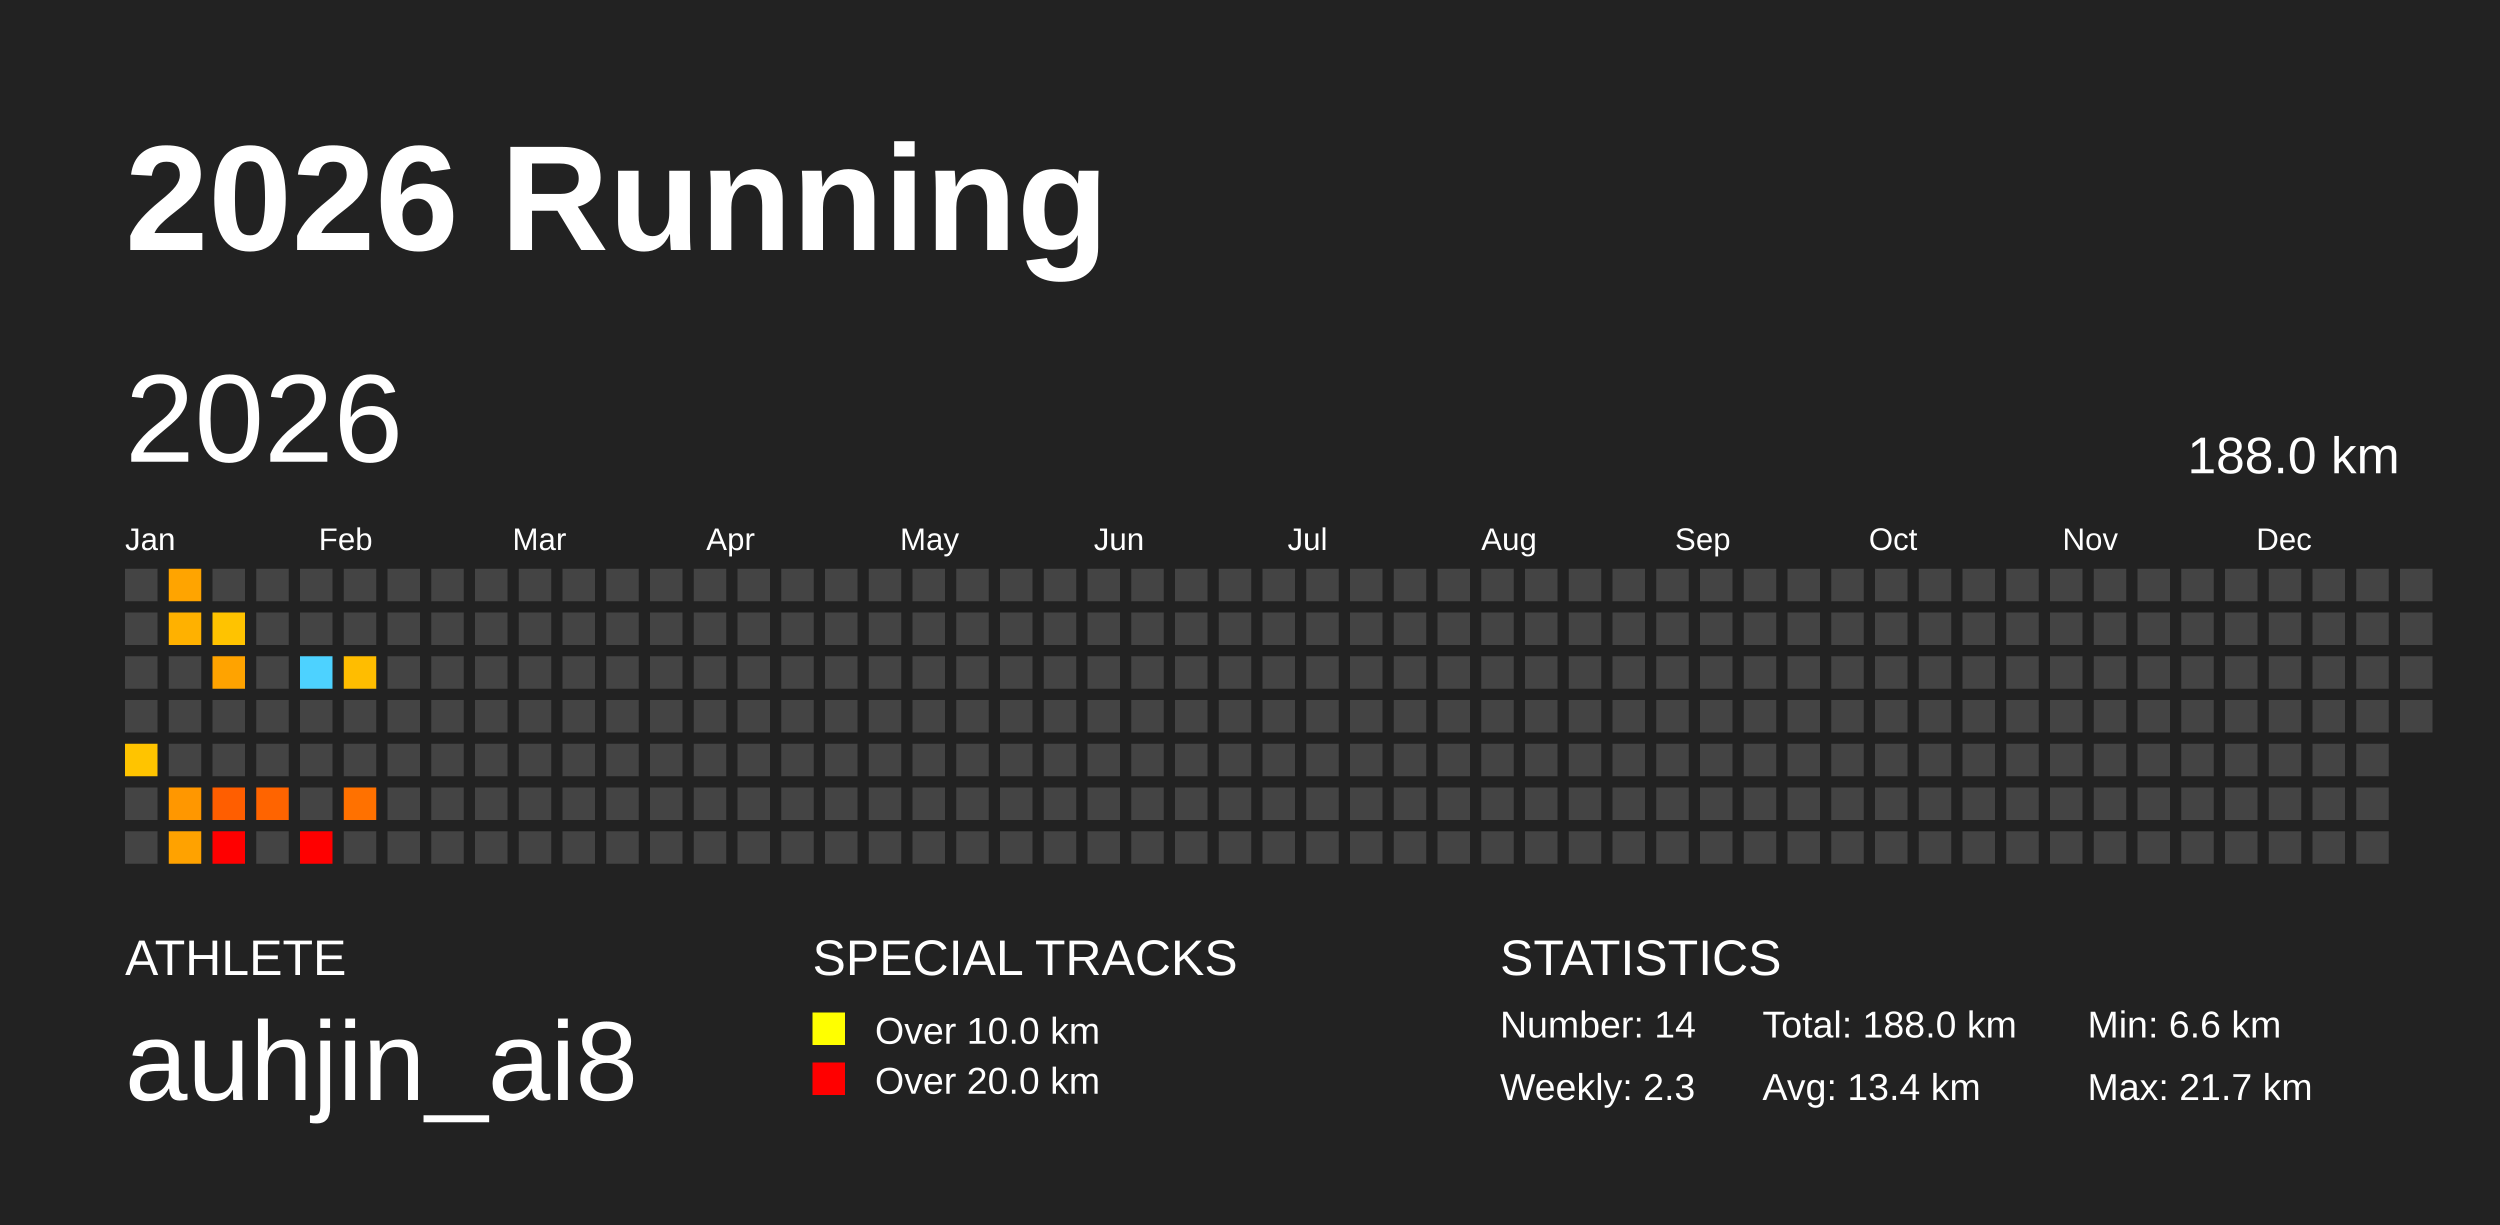
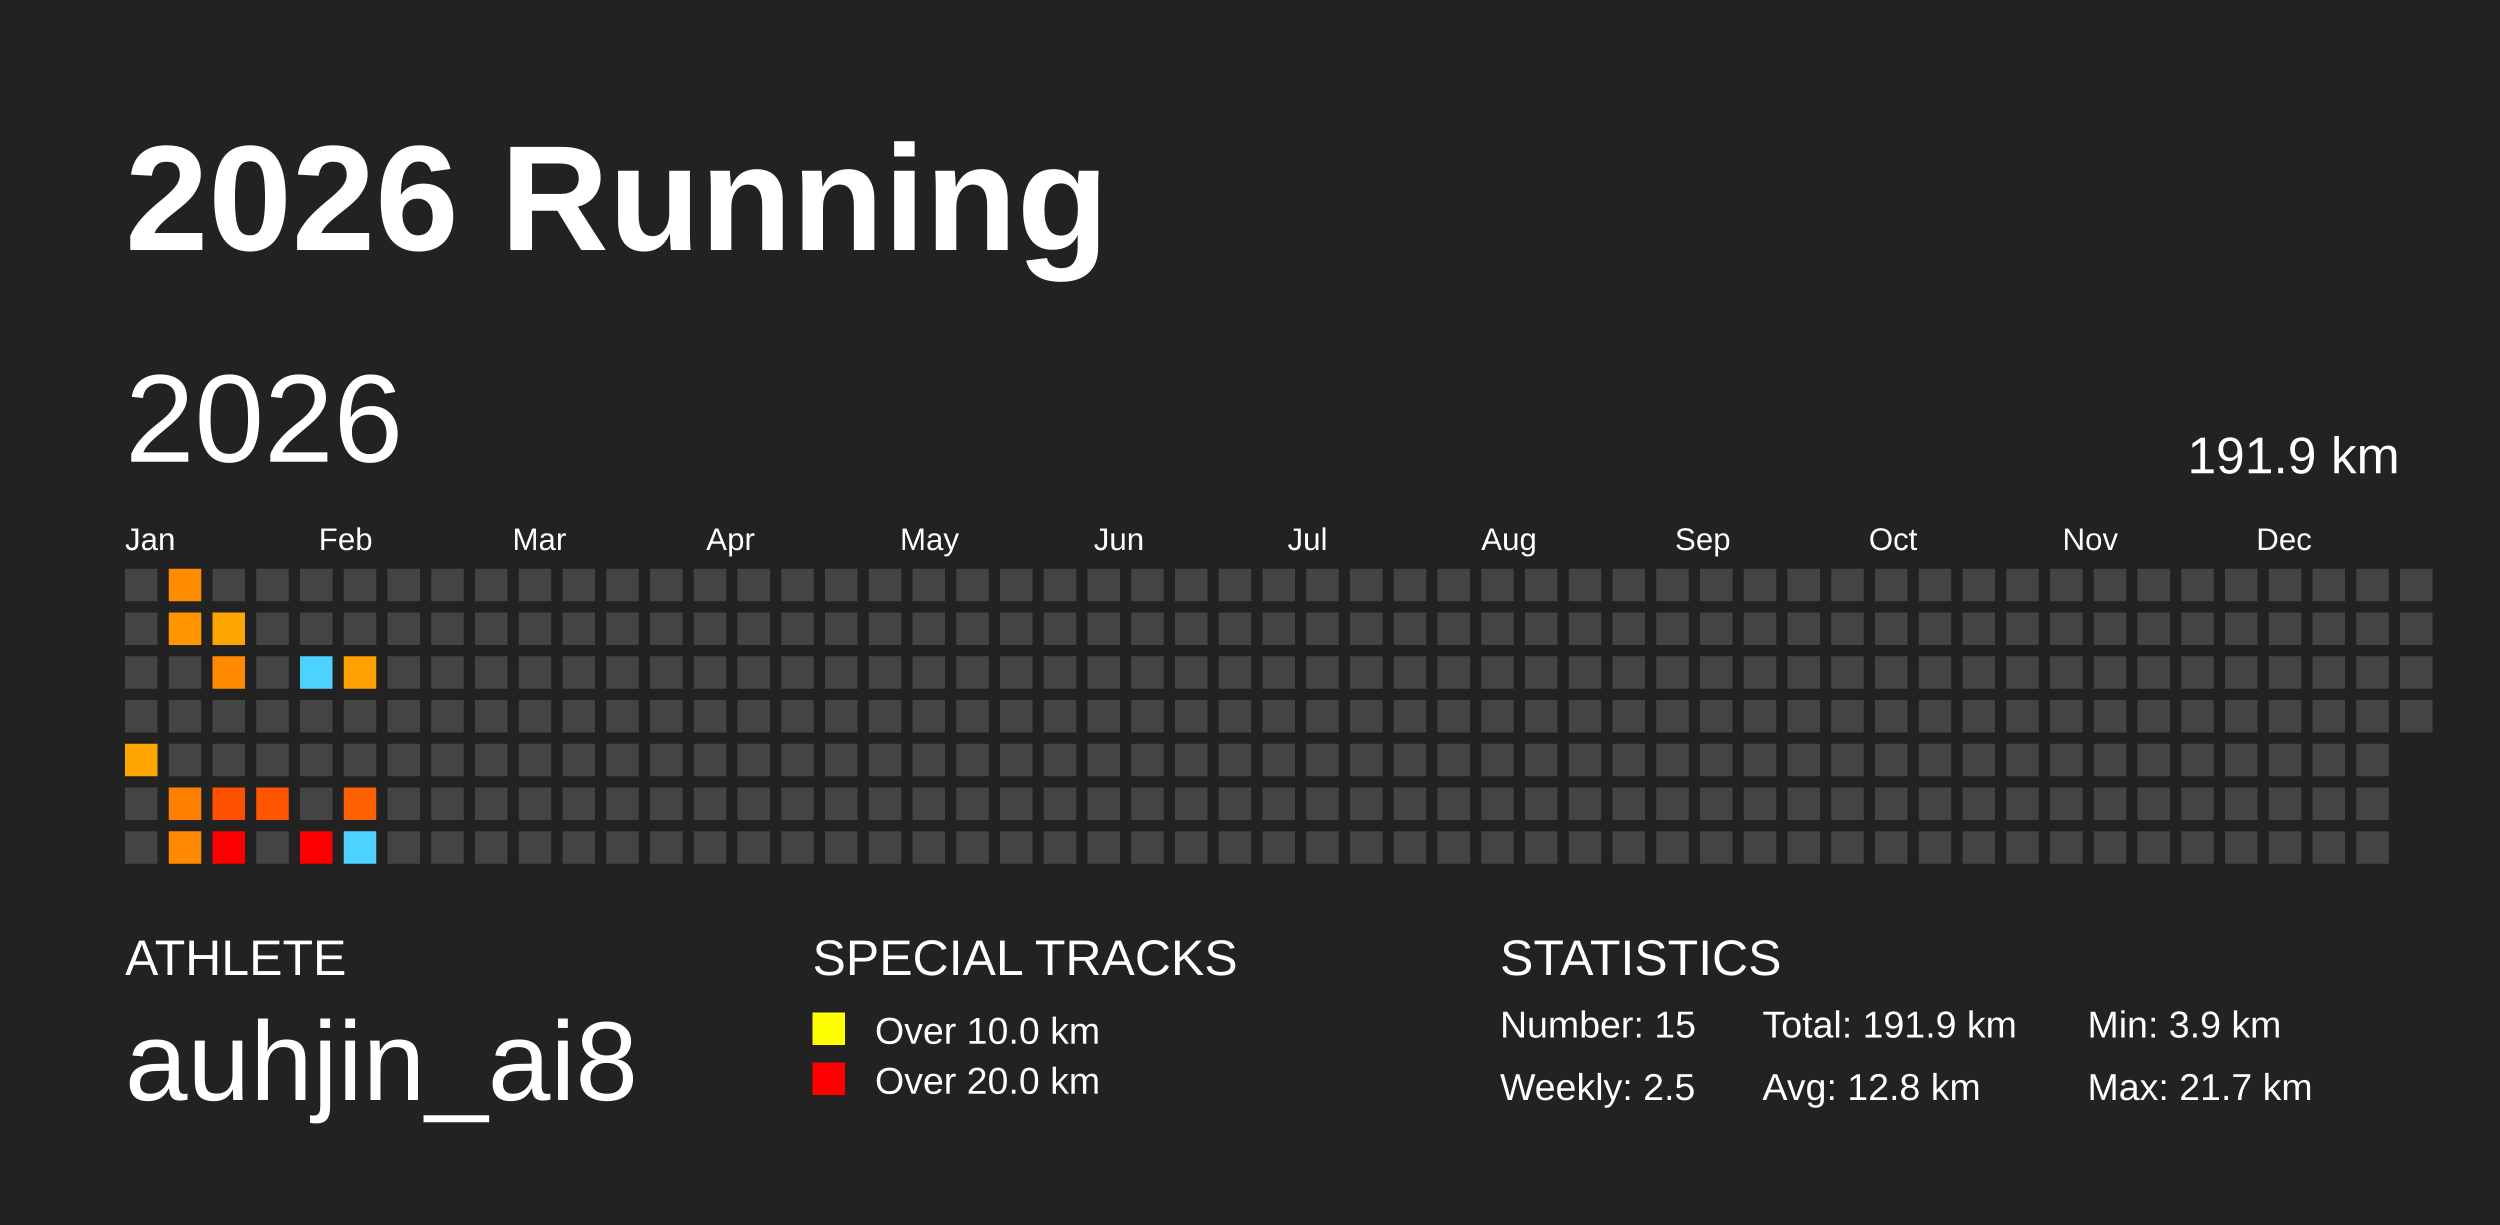
<svg xmlns="http://www.w3.org/2000/svg" baseProfile="full" height="98mm" version="1.1" viewBox="0,0,200,98" width="200mm">
  <defs />
  <rect fill="#222222" height="98" width="200" x="0" y="0" />
  <text fill="#FFFFFF" style="font-size:12px; font-family:Arial; font-weight:bold;" x="10" y="20">2026 Running</text>
  <text fill="#FFFFFF" style="font-size:4px; font-family:Arial" x="10" y="78">ATHLETE</text>
  <text fill="#FFFFFF" style="font-size:9px; font-family:Arial" x="10" y="88">auhjin_ai8</text>
  <text fill="#FFFFFF" style="font-size:4px; font-family:Arial" x="65" y="78">SPECIAL TRACKS</text>
  <rect fill="yellow" height="2.6" width="2.6" x="65" y="81" />
  <text fill="#FFFFFF" style="font-size:3px; font-family:Arial" x="70" y="83.5">Over 10.0 km</text>
  <rect fill="red" height="2.6" width="2.6" x="65" y="85" />
  <text fill="#FFFFFF" style="font-size:3px; font-family:Arial" x="70" y="87.5">Over 20.0 km</text>
  <text fill="#FFFFFF" style="font-size:4px; font-family:Arial" x="120" y="78">STATISTICS</text>
-   <text fill="#FFFFFF" style="font-size:3px; font-family:Arial" x="120" y="83">Number: 14</text>
-   <text fill="#FFFFFF" style="font-size:3px; font-family:Arial" x="120" y="88">Weekly: 2.3</text>
-   <text fill="#FFFFFF" style="font-size:3px; font-family:Arial" x="141" y="83">Total: 188.0 km</text>
-   <text fill="#FFFFFF" style="font-size:3px; font-family:Arial" x="141" y="88">Avg: 13.4 km</text>
-   <text fill="#FFFFFF" style="font-size:3px; font-family:Arial" x="167" y="83">Min: 6.6 km</text>
+   <text fill="#FFFFFF" style="font-size:3px; font-family:Arial" x="120" y="83">Number: 15</text>
+   <text fill="#FFFFFF" style="font-size:3px; font-family:Arial" x="120" y="88">Weekly: 2.5</text>
+   <text fill="#FFFFFF" style="font-size:3px; font-family:Arial" x="141" y="83">Total: 191.9 km</text>
+   <text fill="#FFFFFF" style="font-size:3px; font-family:Arial" x="141" y="88">Avg: 12.8 km</text>
+   <text fill="#FFFFFF" style="font-size:3px; font-family:Arial" x="167" y="83">Min: 3.9 km</text>
  <text fill="#FFFFFF" style="font-size:3px; font-family:Arial" x="167" y="88">Max: 21.7 km</text>
  <text dominant-baseline="hanging" fill="#FFFFFF" style="font-size:10.0px; font-family:Arial;" x="10" y="30">2026</text>
-   <text dominant-baseline="hanging" fill="#FFFFFF" style="font-size:4.125px; font-family:Arial;" x="175" y="35">188.0 km</text>
+   <text dominant-baseline="hanging" fill="#FFFFFF" style="font-size:4.125px; font-family:Arial;" x="175" y="35">191.9 km</text>
  <text fill="#FFFFFF" style="font-size:2.5px; font-family:Arial" x="10.0" y="44">Jan</text>
  <text fill="#FFFFFF" style="font-size:2.5px; font-family:Arial" x="25.5" y="44">Feb</text>
  <text fill="#FFFFFF" style="font-size:2.5px; font-family:Arial" x="41.0" y="44">Mar</text>
  <text fill="#FFFFFF" style="font-size:2.5px; font-family:Arial" x="56.5" y="44">Apr</text>
  <text fill="#FFFFFF" style="font-size:2.5px; font-family:Arial" x="72.0" y="44">May</text>
  <text fill="#FFFFFF" style="font-size:2.5px; font-family:Arial" x="87.5" y="44">Jun</text>
  <text fill="#FFFFFF" style="font-size:2.5px; font-family:Arial" x="103.0" y="44">Jul</text>
  <text fill="#FFFFFF" style="font-size:2.5px; font-family:Arial" x="118.5" y="44">Aug</text>
  <text fill="#FFFFFF" style="font-size:2.5px; font-family:Arial" x="134.0" y="44">Sep</text>
  <text fill="#FFFFFF" style="font-size:2.5px; font-family:Arial" x="149.5" y="44">Oct</text>
  <text fill="#FFFFFF" style="font-size:2.5px; font-family:Arial" x="165.0" y="44">Nov</text>
  <text fill="#FFFFFF" style="font-size:2.5px; font-family:Arial" x="180.5" y="44">Dec</text>
  <rect fill="#444444" height="2.6" width="2.6" x="10.0" y="45.5" />
  <rect fill="#444444" height="2.6" width="2.6" x="10.0" y="49.0" />
  <rect fill="#444444" height="2.6" width="2.6" x="10.0" y="52.5" />
  <rect fill="#444444" height="2.6" width="2.6" x="10.0" y="56.0" />
-   <rect fill="#ffc400" height="2.6" width="2.6" x="10.0" y="59.5" />
+   <rect fill="#ffa600" height="2.6" width="2.6" x="10.0" y="59.5" />
  <rect fill="#444444" height="2.6" width="2.6" x="10.0" y="63.0" />
  <rect fill="#444444" height="2.6" width="2.6" x="10.0" y="66.5" />
-   <rect fill="#ffa400" height="2.6" width="2.6" x="13.5" y="45.5" />
-   <rect fill="#ffb100" height="2.6" width="2.6" x="13.5" y="49.0" />
+   <rect fill="#ff8b00" height="2.6" width="2.6" x="13.5" y="45.5" />
+   <rect fill="#ff9600" height="2.6" width="2.6" x="13.5" y="49.0" />
  <rect fill="#444444" height="2.6" width="2.6" x="13.5" y="52.5" />
  <rect fill="#444444" height="2.6" width="2.6" x="13.5" y="56.0" />
  <rect fill="#444444" height="2.6" width="2.6" x="13.5" y="59.5" />
-   <rect fill="#ff9700" height="2.6" width="2.6" x="13.5" y="63.0" />
-   <rect fill="#ffa200" height="2.6" width="2.6" x="13.5" y="66.5" />
+   <rect fill="#ff8000" height="2.6" width="2.6" x="13.5" y="63.0" />
+   <rect fill="#ff8900" height="2.6" width="2.6" x="13.5" y="66.5" />
  <rect fill="#444444" height="2.6" width="2.6" x="17.0" y="45.5" />
-   <rect fill="#ffc300" height="2.6" width="2.6" x="17.0" y="49.0" />
-   <rect fill="#ffa300" height="2.6" width="2.6" x="17.0" y="52.5" />
+   <rect fill="#ffa500" height="2.6" width="2.6" x="17.0" y="49.0" />
+   <rect fill="#ff8a00" height="2.6" width="2.6" x="17.0" y="52.5" />
  <rect fill="#444444" height="2.6" width="2.6" x="17.0" y="56.0" />
  <rect fill="#444444" height="2.6" width="2.6" x="17.0" y="59.5" />
-   <rect fill="#ff5e00" height="2.6" width="2.6" x="17.0" y="63.0" />
+   <rect fill="#ff5000" height="2.6" width="2.6" x="17.0" y="63.0" />
  <rect fill="red" height="2.6" width="2.6" x="17.0" y="66.5" />
  <rect fill="#444444" height="2.6" width="2.6" x="20.5" y="45.5" />
  <rect fill="#444444" height="2.6" width="2.6" x="20.5" y="49.0" />
  <rect fill="#444444" height="2.6" width="2.6" x="20.5" y="52.5" />
  <rect fill="#444444" height="2.6" width="2.6" x="20.5" y="56.0" />
  <rect fill="#444444" height="2.6" width="2.6" x="20.5" y="59.5" />
-   <rect fill="#ff6400" height="2.6" width="2.6" x="20.5" y="63.0" />
+   <rect fill="#ff5500" height="2.6" width="2.6" x="20.5" y="63.0" />
  <rect fill="#444444" height="2.6" width="2.6" x="20.5" y="66.5" />
  <rect fill="#444444" height="2.6" width="2.6" x="24.0" y="45.5" />
  <rect fill="#444444" height="2.6" width="2.6" x="24.0" y="49.0" />
  <rect fill="#4dd2ff" height="2.6" width="2.6" x="24.0" y="52.5" />
  <rect fill="#444444" height="2.6" width="2.6" x="24.0" y="56.0" />
  <rect fill="#444444" height="2.6" width="2.6" x="24.0" y="59.5" />
  <rect fill="#444444" height="2.6" width="2.6" x="24.0" y="63.0" />
  <rect fill="red" height="2.6" width="2.6" x="24.0" y="66.5" />
  <rect fill="#444444" height="2.6" width="2.6" x="27.5" y="45.5" />
  <rect fill="#444444" height="2.6" width="2.6" x="27.5" y="49.0" />
-   <rect fill="#ffbd00" height="2.6" width="2.6" x="27.5" y="52.5" />
+   <rect fill="#ffa000" height="2.6" width="2.6" x="27.5" y="52.5" />
  <rect fill="#444444" height="2.6" width="2.6" x="27.5" y="56.0" />
  <rect fill="#444444" height="2.6" width="2.6" x="27.5" y="59.5" />
-   <rect fill="#ff7100" height="2.6" width="2.6" x="27.5" y="63.0" />
-   <rect fill="#444444" height="2.6" width="2.6" x="27.5" y="66.5" />
+   <rect fill="#ff6000" height="2.6" width="2.6" x="27.5" y="63.0" />
+   <rect fill="#4dd2ff" height="2.6" width="2.6" x="27.5" y="66.5" />
  <rect fill="#444444" height="2.6" width="2.6" x="31.0" y="45.5" />
  <rect fill="#444444" height="2.6" width="2.6" x="31.0" y="49.0" />
  <rect fill="#444444" height="2.6" width="2.6" x="31.0" y="52.5" />
  <rect fill="#444444" height="2.6" width="2.6" x="31.0" y="56.0" />
  <rect fill="#444444" height="2.6" width="2.6" x="31.0" y="59.5" />
  <rect fill="#444444" height="2.6" width="2.6" x="31.0" y="63.0" />
  <rect fill="#444444" height="2.6" width="2.6" x="31.0" y="66.5" />
  <rect fill="#444444" height="2.6" width="2.6" x="34.5" y="45.5" />
  <rect fill="#444444" height="2.6" width="2.6" x="34.5" y="49.0" />
  <rect fill="#444444" height="2.6" width="2.6" x="34.5" y="52.5" />
  <rect fill="#444444" height="2.6" width="2.6" x="34.5" y="56.0" />
  <rect fill="#444444" height="2.6" width="2.6" x="34.5" y="59.5" />
  <rect fill="#444444" height="2.6" width="2.6" x="34.5" y="63.0" />
  <rect fill="#444444" height="2.6" width="2.6" x="34.5" y="66.5" />
  <rect fill="#444444" height="2.6" width="2.6" x="38.0" y="45.5" />
  <rect fill="#444444" height="2.6" width="2.6" x="38.0" y="49.0" />
  <rect fill="#444444" height="2.6" width="2.6" x="38.0" y="52.5" />
  <rect fill="#444444" height="2.6" width="2.6" x="38.0" y="56.0" />
  <rect fill="#444444" height="2.6" width="2.6" x="38.0" y="59.5" />
  <rect fill="#444444" height="2.6" width="2.6" x="38.0" y="63.0" />
  <rect fill="#444444" height="2.6" width="2.6" x="38.0" y="66.5" />
  <rect fill="#444444" height="2.6" width="2.6" x="41.5" y="45.5" />
  <rect fill="#444444" height="2.6" width="2.6" x="41.5" y="49.0" />
  <rect fill="#444444" height="2.6" width="2.6" x="41.5" y="52.5" />
  <rect fill="#444444" height="2.6" width="2.6" x="41.5" y="56.0" />
  <rect fill="#444444" height="2.6" width="2.6" x="41.5" y="59.5" />
  <rect fill="#444444" height="2.6" width="2.6" x="41.5" y="63.0" />
  <rect fill="#444444" height="2.6" width="2.6" x="41.5" y="66.5" />
  <rect fill="#444444" height="2.6" width="2.6" x="45.0" y="45.5" />
  <rect fill="#444444" height="2.6" width="2.6" x="45.0" y="49.0" />
  <rect fill="#444444" height="2.6" width="2.6" x="45.0" y="52.5" />
  <rect fill="#444444" height="2.6" width="2.6" x="45.0" y="56.0" />
  <rect fill="#444444" height="2.6" width="2.6" x="45.0" y="59.5" />
  <rect fill="#444444" height="2.6" width="2.6" x="45.0" y="63.0" />
  <rect fill="#444444" height="2.6" width="2.6" x="45.0" y="66.5" />
  <rect fill="#444444" height="2.6" width="2.6" x="48.5" y="45.5" />
  <rect fill="#444444" height="2.6" width="2.6" x="48.5" y="49.0" />
  <rect fill="#444444" height="2.6" width="2.6" x="48.5" y="52.5" />
  <rect fill="#444444" height="2.6" width="2.6" x="48.5" y="56.0" />
  <rect fill="#444444" height="2.6" width="2.6" x="48.5" y="59.5" />
  <rect fill="#444444" height="2.6" width="2.6" x="48.5" y="63.0" />
  <rect fill="#444444" height="2.6" width="2.6" x="48.5" y="66.5" />
  <rect fill="#444444" height="2.6" width="2.6" x="52.0" y="45.5" />
  <rect fill="#444444" height="2.6" width="2.6" x="52.0" y="49.0" />
  <rect fill="#444444" height="2.6" width="2.6" x="52.0" y="52.5" />
  <rect fill="#444444" height="2.6" width="2.6" x="52.0" y="56.0" />
  <rect fill="#444444" height="2.6" width="2.6" x="52.0" y="59.5" />
  <rect fill="#444444" height="2.6" width="2.6" x="52.0" y="63.0" />
  <rect fill="#444444" height="2.6" width="2.6" x="52.0" y="66.5" />
  <rect fill="#444444" height="2.6" width="2.6" x="55.5" y="45.5" />
  <rect fill="#444444" height="2.6" width="2.6" x="55.5" y="49.0" />
  <rect fill="#444444" height="2.6" width="2.6" x="55.5" y="52.5" />
  <rect fill="#444444" height="2.6" width="2.6" x="55.5" y="56.0" />
  <rect fill="#444444" height="2.6" width="2.6" x="55.5" y="59.5" />
  <rect fill="#444444" height="2.6" width="2.6" x="55.5" y="63.0" />
  <rect fill="#444444" height="2.6" width="2.6" x="55.5" y="66.5" />
  <rect fill="#444444" height="2.6" width="2.6" x="59.0" y="45.5" />
  <rect fill="#444444" height="2.6" width="2.6" x="59.0" y="49.0" />
  <rect fill="#444444" height="2.6" width="2.6" x="59.0" y="52.5" />
  <rect fill="#444444" height="2.6" width="2.6" x="59.0" y="56.0" />
  <rect fill="#444444" height="2.6" width="2.6" x="59.0" y="59.5" />
  <rect fill="#444444" height="2.6" width="2.6" x="59.0" y="63.0" />
  <rect fill="#444444" height="2.6" width="2.6" x="59.0" y="66.5" />
  <rect fill="#444444" height="2.6" width="2.6" x="62.5" y="45.5" />
  <rect fill="#444444" height="2.6" width="2.6" x="62.5" y="49.0" />
  <rect fill="#444444" height="2.6" width="2.6" x="62.5" y="52.5" />
  <rect fill="#444444" height="2.6" width="2.6" x="62.5" y="56.0" />
  <rect fill="#444444" height="2.6" width="2.6" x="62.5" y="59.5" />
  <rect fill="#444444" height="2.6" width="2.6" x="62.5" y="63.0" />
  <rect fill="#444444" height="2.6" width="2.6" x="62.5" y="66.5" />
  <rect fill="#444444" height="2.6" width="2.6" x="66.0" y="45.5" />
  <rect fill="#444444" height="2.6" width="2.6" x="66.0" y="49.0" />
  <rect fill="#444444" height="2.6" width="2.6" x="66.0" y="52.5" />
  <rect fill="#444444" height="2.6" width="2.6" x="66.0" y="56.0" />
  <rect fill="#444444" height="2.6" width="2.6" x="66.0" y="59.5" />
  <rect fill="#444444" height="2.6" width="2.6" x="66.0" y="63.0" />
  <rect fill="#444444" height="2.6" width="2.6" x="66.0" y="66.5" />
  <rect fill="#444444" height="2.6" width="2.6" x="69.5" y="45.5" />
  <rect fill="#444444" height="2.6" width="2.6" x="69.5" y="49.0" />
  <rect fill="#444444" height="2.6" width="2.6" x="69.5" y="52.5" />
  <rect fill="#444444" height="2.6" width="2.6" x="69.5" y="56.0" />
  <rect fill="#444444" height="2.6" width="2.6" x="69.5" y="59.5" />
  <rect fill="#444444" height="2.6" width="2.6" x="69.5" y="63.0" />
  <rect fill="#444444" height="2.6" width="2.6" x="69.5" y="66.5" />
  <rect fill="#444444" height="2.6" width="2.6" x="73.0" y="45.5" />
  <rect fill="#444444" height="2.6" width="2.6" x="73.0" y="49.0" />
  <rect fill="#444444" height="2.6" width="2.6" x="73.0" y="52.5" />
  <rect fill="#444444" height="2.6" width="2.6" x="73.0" y="56.0" />
  <rect fill="#444444" height="2.6" width="2.6" x="73.0" y="59.5" />
  <rect fill="#444444" height="2.6" width="2.6" x="73.0" y="63.0" />
  <rect fill="#444444" height="2.6" width="2.6" x="73.0" y="66.5" />
  <rect fill="#444444" height="2.6" width="2.6" x="76.5" y="45.5" />
  <rect fill="#444444" height="2.6" width="2.6" x="76.5" y="49.0" />
  <rect fill="#444444" height="2.6" width="2.6" x="76.5" y="52.5" />
  <rect fill="#444444" height="2.6" width="2.6" x="76.5" y="56.0" />
  <rect fill="#444444" height="2.6" width="2.6" x="76.5" y="59.5" />
  <rect fill="#444444" height="2.6" width="2.6" x="76.5" y="63.0" />
  <rect fill="#444444" height="2.6" width="2.6" x="76.5" y="66.5" />
  <rect fill="#444444" height="2.6" width="2.6" x="80.0" y="45.5" />
  <rect fill="#444444" height="2.6" width="2.6" x="80.0" y="49.0" />
  <rect fill="#444444" height="2.6" width="2.6" x="80.0" y="52.5" />
  <rect fill="#444444" height="2.6" width="2.6" x="80.0" y="56.0" />
  <rect fill="#444444" height="2.6" width="2.6" x="80.0" y="59.5" />
  <rect fill="#444444" height="2.6" width="2.6" x="80.0" y="63.0" />
  <rect fill="#444444" height="2.6" width="2.6" x="80.0" y="66.5" />
  <rect fill="#444444" height="2.6" width="2.6" x="83.5" y="45.5" />
  <rect fill="#444444" height="2.6" width="2.6" x="83.5" y="49.0" />
  <rect fill="#444444" height="2.6" width="2.6" x="83.5" y="52.5" />
  <rect fill="#444444" height="2.6" width="2.6" x="83.5" y="56.0" />
  <rect fill="#444444" height="2.6" width="2.6" x="83.5" y="59.5" />
  <rect fill="#444444" height="2.6" width="2.6" x="83.5" y="63.0" />
  <rect fill="#444444" height="2.6" width="2.6" x="83.5" y="66.5" />
  <rect fill="#444444" height="2.6" width="2.6" x="87.0" y="45.5" />
  <rect fill="#444444" height="2.6" width="2.6" x="87.0" y="49.0" />
  <rect fill="#444444" height="2.6" width="2.6" x="87.0" y="52.5" />
  <rect fill="#444444" height="2.6" width="2.6" x="87.0" y="56.0" />
  <rect fill="#444444" height="2.6" width="2.6" x="87.0" y="59.5" />
  <rect fill="#444444" height="2.6" width="2.6" x="87.0" y="63.0" />
  <rect fill="#444444" height="2.6" width="2.6" x="87.0" y="66.5" />
  <rect fill="#444444" height="2.6" width="2.6" x="90.5" y="45.5" />
  <rect fill="#444444" height="2.6" width="2.6" x="90.5" y="49.0" />
  <rect fill="#444444" height="2.6" width="2.6" x="90.5" y="52.5" />
  <rect fill="#444444" height="2.6" width="2.6" x="90.5" y="56.0" />
  <rect fill="#444444" height="2.6" width="2.6" x="90.5" y="59.5" />
  <rect fill="#444444" height="2.6" width="2.6" x="90.5" y="63.0" />
  <rect fill="#444444" height="2.6" width="2.6" x="90.5" y="66.5" />
  <rect fill="#444444" height="2.6" width="2.6" x="94.0" y="45.5" />
  <rect fill="#444444" height="2.6" width="2.6" x="94.0" y="49.0" />
  <rect fill="#444444" height="2.6" width="2.6" x="94.0" y="52.5" />
  <rect fill="#444444" height="2.6" width="2.6" x="94.0" y="56.0" />
  <rect fill="#444444" height="2.6" width="2.6" x="94.0" y="59.5" />
  <rect fill="#444444" height="2.6" width="2.6" x="94.0" y="63.0" />
  <rect fill="#444444" height="2.6" width="2.6" x="94.0" y="66.5" />
  <rect fill="#444444" height="2.6" width="2.6" x="97.5" y="45.5" />
  <rect fill="#444444" height="2.6" width="2.6" x="97.5" y="49.0" />
  <rect fill="#444444" height="2.6" width="2.6" x="97.5" y="52.5" />
  <rect fill="#444444" height="2.6" width="2.6" x="97.5" y="56.0" />
  <rect fill="#444444" height="2.6" width="2.6" x="97.5" y="59.5" />
  <rect fill="#444444" height="2.6" width="2.6" x="97.5" y="63.0" />
  <rect fill="#444444" height="2.6" width="2.6" x="97.5" y="66.5" />
  <rect fill="#444444" height="2.6" width="2.6" x="101.0" y="45.5" />
  <rect fill="#444444" height="2.6" width="2.6" x="101.0" y="49.0" />
  <rect fill="#444444" height="2.6" width="2.6" x="101.0" y="52.5" />
  <rect fill="#444444" height="2.6" width="2.6" x="101.0" y="56.0" />
  <rect fill="#444444" height="2.6" width="2.6" x="101.0" y="59.5" />
  <rect fill="#444444" height="2.6" width="2.6" x="101.0" y="63.0" />
  <rect fill="#444444" height="2.6" width="2.6" x="101.0" y="66.5" />
  <rect fill="#444444" height="2.6" width="2.6" x="104.5" y="45.5" />
  <rect fill="#444444" height="2.6" width="2.6" x="104.5" y="49.0" />
  <rect fill="#444444" height="2.6" width="2.6" x="104.5" y="52.5" />
  <rect fill="#444444" height="2.6" width="2.6" x="104.5" y="56.0" />
  <rect fill="#444444" height="2.6" width="2.6" x="104.5" y="59.5" />
  <rect fill="#444444" height="2.6" width="2.6" x="104.5" y="63.0" />
  <rect fill="#444444" height="2.6" width="2.6" x="104.5" y="66.5" />
  <rect fill="#444444" height="2.6" width="2.6" x="108.0" y="45.5" />
  <rect fill="#444444" height="2.6" width="2.6" x="108.0" y="49.0" />
  <rect fill="#444444" height="2.6" width="2.6" x="108.0" y="52.5" />
  <rect fill="#444444" height="2.6" width="2.6" x="108.0" y="56.0" />
  <rect fill="#444444" height="2.6" width="2.6" x="108.0" y="59.5" />
  <rect fill="#444444" height="2.6" width="2.6" x="108.0" y="63.0" />
  <rect fill="#444444" height="2.6" width="2.6" x="108.0" y="66.5" />
  <rect fill="#444444" height="2.6" width="2.6" x="111.5" y="45.5" />
  <rect fill="#444444" height="2.6" width="2.6" x="111.5" y="49.0" />
  <rect fill="#444444" height="2.6" width="2.6" x="111.5" y="52.5" />
  <rect fill="#444444" height="2.6" width="2.6" x="111.5" y="56.0" />
  <rect fill="#444444" height="2.6" width="2.6" x="111.5" y="59.5" />
  <rect fill="#444444" height="2.6" width="2.6" x="111.5" y="63.0" />
  <rect fill="#444444" height="2.6" width="2.6" x="111.5" y="66.5" />
  <rect fill="#444444" height="2.6" width="2.6" x="115.0" y="45.5" />
  <rect fill="#444444" height="2.6" width="2.6" x="115.0" y="49.0" />
  <rect fill="#444444" height="2.6" width="2.6" x="115.0" y="52.5" />
  <rect fill="#444444" height="2.6" width="2.6" x="115.0" y="56.0" />
  <rect fill="#444444" height="2.6" width="2.6" x="115.0" y="59.5" />
  <rect fill="#444444" height="2.6" width="2.6" x="115.0" y="63.0" />
  <rect fill="#444444" height="2.6" width="2.6" x="115.0" y="66.5" />
  <rect fill="#444444" height="2.6" width="2.6" x="118.5" y="45.5" />
  <rect fill="#444444" height="2.6" width="2.6" x="118.5" y="49.0" />
  <rect fill="#444444" height="2.6" width="2.6" x="118.5" y="52.5" />
  <rect fill="#444444" height="2.6" width="2.6" x="118.5" y="56.0" />
  <rect fill="#444444" height="2.6" width="2.6" x="118.5" y="59.5" />
  <rect fill="#444444" height="2.6" width="2.6" x="118.5" y="63.0" />
  <rect fill="#444444" height="2.6" width="2.6" x="118.5" y="66.5" />
  <rect fill="#444444" height="2.6" width="2.6" x="122.0" y="45.5" />
  <rect fill="#444444" height="2.6" width="2.6" x="122.0" y="49.0" />
  <rect fill="#444444" height="2.6" width="2.6" x="122.0" y="52.5" />
  <rect fill="#444444" height="2.6" width="2.6" x="122.0" y="56.0" />
  <rect fill="#444444" height="2.6" width="2.6" x="122.0" y="59.5" />
  <rect fill="#444444" height="2.6" width="2.6" x="122.0" y="63.0" />
  <rect fill="#444444" height="2.6" width="2.6" x="122.0" y="66.5" />
  <rect fill="#444444" height="2.6" width="2.6" x="125.5" y="45.5" />
  <rect fill="#444444" height="2.6" width="2.6" x="125.5" y="49.0" />
  <rect fill="#444444" height="2.6" width="2.6" x="125.5" y="52.5" />
  <rect fill="#444444" height="2.6" width="2.6" x="125.5" y="56.0" />
  <rect fill="#444444" height="2.6" width="2.6" x="125.5" y="59.5" />
  <rect fill="#444444" height="2.6" width="2.6" x="125.5" y="63.0" />
  <rect fill="#444444" height="2.6" width="2.6" x="125.5" y="66.5" />
  <rect fill="#444444" height="2.6" width="2.6" x="129.0" y="45.5" />
  <rect fill="#444444" height="2.6" width="2.6" x="129.0" y="49.0" />
  <rect fill="#444444" height="2.6" width="2.6" x="129.0" y="52.5" />
  <rect fill="#444444" height="2.6" width="2.6" x="129.0" y="56.0" />
  <rect fill="#444444" height="2.6" width="2.6" x="129.0" y="59.5" />
  <rect fill="#444444" height="2.6" width="2.6" x="129.0" y="63.0" />
  <rect fill="#444444" height="2.6" width="2.6" x="129.0" y="66.5" />
  <rect fill="#444444" height="2.6" width="2.6" x="132.5" y="45.5" />
  <rect fill="#444444" height="2.6" width="2.6" x="132.5" y="49.0" />
  <rect fill="#444444" height="2.6" width="2.6" x="132.5" y="52.5" />
  <rect fill="#444444" height="2.6" width="2.6" x="132.5" y="56.0" />
  <rect fill="#444444" height="2.6" width="2.6" x="132.5" y="59.5" />
  <rect fill="#444444" height="2.6" width="2.6" x="132.5" y="63.0" />
  <rect fill="#444444" height="2.6" width="2.6" x="132.5" y="66.5" />
  <rect fill="#444444" height="2.6" width="2.6" x="136.0" y="45.5" />
  <rect fill="#444444" height="2.6" width="2.6" x="136.0" y="49.0" />
  <rect fill="#444444" height="2.6" width="2.6" x="136.0" y="52.5" />
  <rect fill="#444444" height="2.6" width="2.6" x="136.0" y="56.0" />
  <rect fill="#444444" height="2.6" width="2.6" x="136.0" y="59.5" />
  <rect fill="#444444" height="2.6" width="2.6" x="136.0" y="63.0" />
  <rect fill="#444444" height="2.6" width="2.6" x="136.0" y="66.5" />
  <rect fill="#444444" height="2.6" width="2.6" x="139.5" y="45.5" />
  <rect fill="#444444" height="2.6" width="2.6" x="139.5" y="49.0" />
  <rect fill="#444444" height="2.6" width="2.6" x="139.5" y="52.5" />
  <rect fill="#444444" height="2.6" width="2.6" x="139.5" y="56.0" />
  <rect fill="#444444" height="2.6" width="2.6" x="139.5" y="59.5" />
  <rect fill="#444444" height="2.6" width="2.6" x="139.5" y="63.0" />
  <rect fill="#444444" height="2.6" width="2.6" x="139.5" y="66.5" />
  <rect fill="#444444" height="2.6" width="2.6" x="143.0" y="45.5" />
  <rect fill="#444444" height="2.6" width="2.6" x="143.0" y="49.0" />
  <rect fill="#444444" height="2.6" width="2.6" x="143.0" y="52.5" />
  <rect fill="#444444" height="2.6" width="2.6" x="143.0" y="56.0" />
  <rect fill="#444444" height="2.6" width="2.6" x="143.0" y="59.5" />
  <rect fill="#444444" height="2.6" width="2.6" x="143.0" y="63.0" />
  <rect fill="#444444" height="2.6" width="2.6" x="143.0" y="66.5" />
  <rect fill="#444444" height="2.6" width="2.6" x="146.5" y="45.5" />
  <rect fill="#444444" height="2.6" width="2.6" x="146.5" y="49.0" />
  <rect fill="#444444" height="2.6" width="2.6" x="146.5" y="52.5" />
  <rect fill="#444444" height="2.6" width="2.6" x="146.5" y="56.0" />
  <rect fill="#444444" height="2.6" width="2.6" x="146.5" y="59.5" />
  <rect fill="#444444" height="2.6" width="2.6" x="146.5" y="63.0" />
  <rect fill="#444444" height="2.6" width="2.6" x="146.5" y="66.5" />
  <rect fill="#444444" height="2.6" width="2.6" x="150.0" y="45.5" />
  <rect fill="#444444" height="2.6" width="2.6" x="150.0" y="49.0" />
  <rect fill="#444444" height="2.6" width="2.6" x="150.0" y="52.5" />
  <rect fill="#444444" height="2.6" width="2.6" x="150.0" y="56.0" />
  <rect fill="#444444" height="2.6" width="2.6" x="150.0" y="59.5" />
  <rect fill="#444444" height="2.6" width="2.6" x="150.0" y="63.0" />
  <rect fill="#444444" height="2.6" width="2.6" x="150.0" y="66.5" />
  <rect fill="#444444" height="2.6" width="2.6" x="153.5" y="45.5" />
  <rect fill="#444444" height="2.6" width="2.6" x="153.5" y="49.0" />
  <rect fill="#444444" height="2.6" width="2.6" x="153.5" y="52.5" />
  <rect fill="#444444" height="2.6" width="2.6" x="153.5" y="56.0" />
  <rect fill="#444444" height="2.6" width="2.6" x="153.5" y="59.5" />
  <rect fill="#444444" height="2.6" width="2.6" x="153.5" y="63.0" />
  <rect fill="#444444" height="2.6" width="2.6" x="153.5" y="66.5" />
  <rect fill="#444444" height="2.6" width="2.6" x="157.0" y="45.5" />
  <rect fill="#444444" height="2.6" width="2.6" x="157.0" y="49.0" />
  <rect fill="#444444" height="2.6" width="2.6" x="157.0" y="52.5" />
  <rect fill="#444444" height="2.6" width="2.6" x="157.0" y="56.0" />
  <rect fill="#444444" height="2.6" width="2.6" x="157.0" y="59.5" />
  <rect fill="#444444" height="2.6" width="2.6" x="157.0" y="63.0" />
  <rect fill="#444444" height="2.6" width="2.6" x="157.0" y="66.5" />
  <rect fill="#444444" height="2.6" width="2.6" x="160.5" y="45.5" />
  <rect fill="#444444" height="2.6" width="2.6" x="160.5" y="49.0" />
  <rect fill="#444444" height="2.6" width="2.6" x="160.5" y="52.5" />
  <rect fill="#444444" height="2.6" width="2.6" x="160.5" y="56.0" />
  <rect fill="#444444" height="2.6" width="2.6" x="160.5" y="59.5" />
  <rect fill="#444444" height="2.6" width="2.6" x="160.5" y="63.0" />
  <rect fill="#444444" height="2.6" width="2.6" x="160.5" y="66.5" />
  <rect fill="#444444" height="2.6" width="2.6" x="164.0" y="45.5" />
  <rect fill="#444444" height="2.6" width="2.6" x="164.0" y="49.0" />
  <rect fill="#444444" height="2.6" width="2.6" x="164.0" y="52.5" />
  <rect fill="#444444" height="2.6" width="2.6" x="164.0" y="56.0" />
  <rect fill="#444444" height="2.6" width="2.6" x="164.0" y="59.5" />
  <rect fill="#444444" height="2.6" width="2.6" x="164.0" y="63.0" />
  <rect fill="#444444" height="2.6" width="2.6" x="164.0" y="66.5" />
  <rect fill="#444444" height="2.6" width="2.6" x="167.5" y="45.5" />
  <rect fill="#444444" height="2.6" width="2.6" x="167.5" y="49.0" />
  <rect fill="#444444" height="2.6" width="2.6" x="167.5" y="52.5" />
  <rect fill="#444444" height="2.6" width="2.6" x="167.5" y="56.0" />
  <rect fill="#444444" height="2.6" width="2.6" x="167.5" y="59.5" />
  <rect fill="#444444" height="2.6" width="2.6" x="167.5" y="63.0" />
  <rect fill="#444444" height="2.6" width="2.6" x="167.5" y="66.5" />
  <rect fill="#444444" height="2.6" width="2.6" x="171.0" y="45.5" />
  <rect fill="#444444" height="2.6" width="2.6" x="171.0" y="49.0" />
  <rect fill="#444444" height="2.6" width="2.6" x="171.0" y="52.5" />
  <rect fill="#444444" height="2.6" width="2.6" x="171.0" y="56.0" />
  <rect fill="#444444" height="2.6" width="2.6" x="171.0" y="59.5" />
  <rect fill="#444444" height="2.6" width="2.6" x="171.0" y="63.0" />
  <rect fill="#444444" height="2.6" width="2.6" x="171.0" y="66.5" />
  <rect fill="#444444" height="2.6" width="2.6" x="174.5" y="45.5" />
  <rect fill="#444444" height="2.6" width="2.6" x="174.5" y="49.0" />
  <rect fill="#444444" height="2.6" width="2.6" x="174.5" y="52.5" />
  <rect fill="#444444" height="2.6" width="2.6" x="174.5" y="56.0" />
  <rect fill="#444444" height="2.6" width="2.6" x="174.5" y="59.5" />
  <rect fill="#444444" height="2.6" width="2.6" x="174.5" y="63.0" />
  <rect fill="#444444" height="2.6" width="2.6" x="174.5" y="66.5" />
  <rect fill="#444444" height="2.6" width="2.6" x="178.0" y="45.5" />
  <rect fill="#444444" height="2.6" width="2.6" x="178.0" y="49.0" />
  <rect fill="#444444" height="2.6" width="2.6" x="178.0" y="52.5" />
  <rect fill="#444444" height="2.6" width="2.6" x="178.0" y="56.0" />
  <rect fill="#444444" height="2.6" width="2.6" x="178.0" y="59.5" />
  <rect fill="#444444" height="2.6" width="2.6" x="178.0" y="63.0" />
  <rect fill="#444444" height="2.6" width="2.6" x="178.0" y="66.5" />
  <rect fill="#444444" height="2.6" width="2.6" x="181.5" y="45.5" />
  <rect fill="#444444" height="2.6" width="2.6" x="181.5" y="49.0" />
  <rect fill="#444444" height="2.6" width="2.6" x="181.5" y="52.5" />
  <rect fill="#444444" height="2.6" width="2.6" x="181.5" y="56.0" />
  <rect fill="#444444" height="2.6" width="2.6" x="181.5" y="59.5" />
  <rect fill="#444444" height="2.6" width="2.6" x="181.5" y="63.0" />
  <rect fill="#444444" height="2.6" width="2.6" x="181.5" y="66.5" />
  <rect fill="#444444" height="2.6" width="2.6" x="185.0" y="45.5" />
  <rect fill="#444444" height="2.6" width="2.6" x="185.0" y="49.0" />
  <rect fill="#444444" height="2.6" width="2.6" x="185.0" y="52.5" />
  <rect fill="#444444" height="2.6" width="2.6" x="185.0" y="56.0" />
  <rect fill="#444444" height="2.6" width="2.6" x="185.0" y="59.5" />
  <rect fill="#444444" height="2.6" width="2.6" x="185.0" y="63.0" />
  <rect fill="#444444" height="2.6" width="2.6" x="185.0" y="66.5" />
  <rect fill="#444444" height="2.6" width="2.6" x="188.5" y="45.5" />
  <rect fill="#444444" height="2.6" width="2.6" x="188.5" y="49.0" />
  <rect fill="#444444" height="2.6" width="2.6" x="188.5" y="52.5" />
  <rect fill="#444444" height="2.6" width="2.6" x="188.5" y="56.0" />
  <rect fill="#444444" height="2.6" width="2.6" x="188.5" y="59.5" />
  <rect fill="#444444" height="2.6" width="2.6" x="188.5" y="63.0" />
  <rect fill="#444444" height="2.6" width="2.6" x="188.5" y="66.5" />
  <rect fill="#444444" height="2.6" width="2.6" x="192.0" y="45.5" />
  <rect fill="#444444" height="2.6" width="2.6" x="192.0" y="49.0" />
  <rect fill="#444444" height="2.6" width="2.6" x="192.0" y="52.5" />
  <rect fill="#444444" height="2.6" width="2.6" x="192.0" y="56.0" />
</svg>
